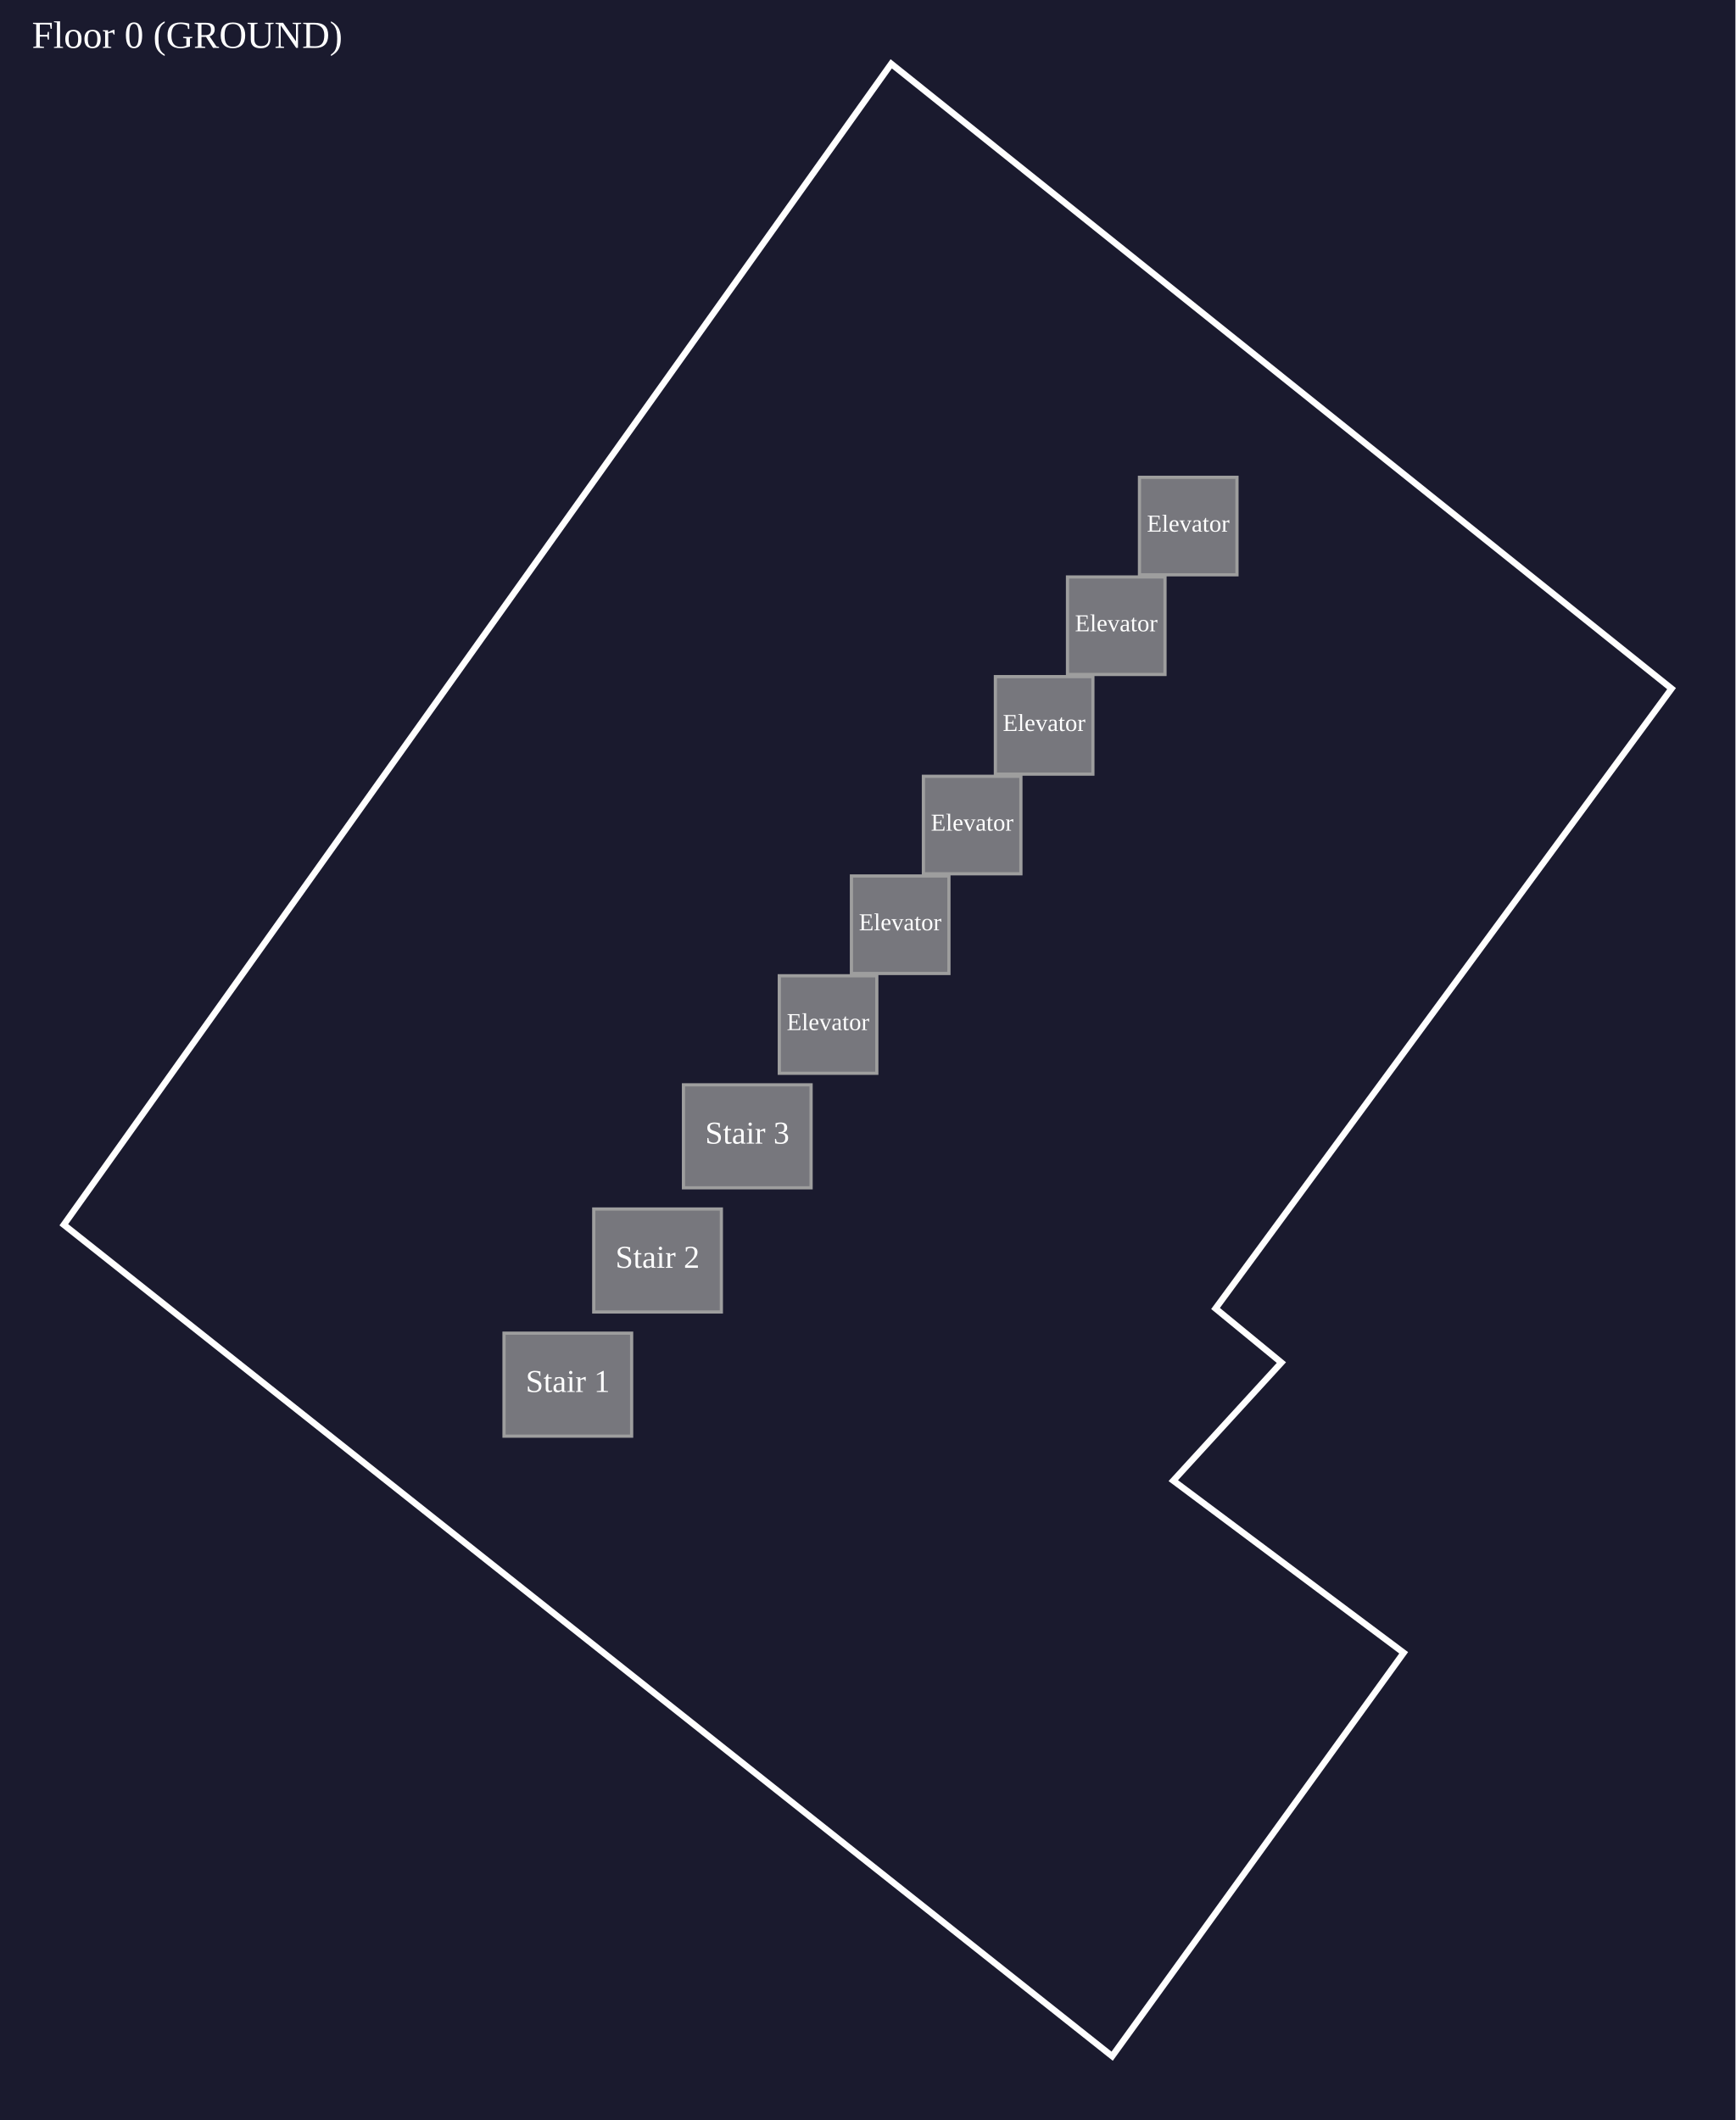
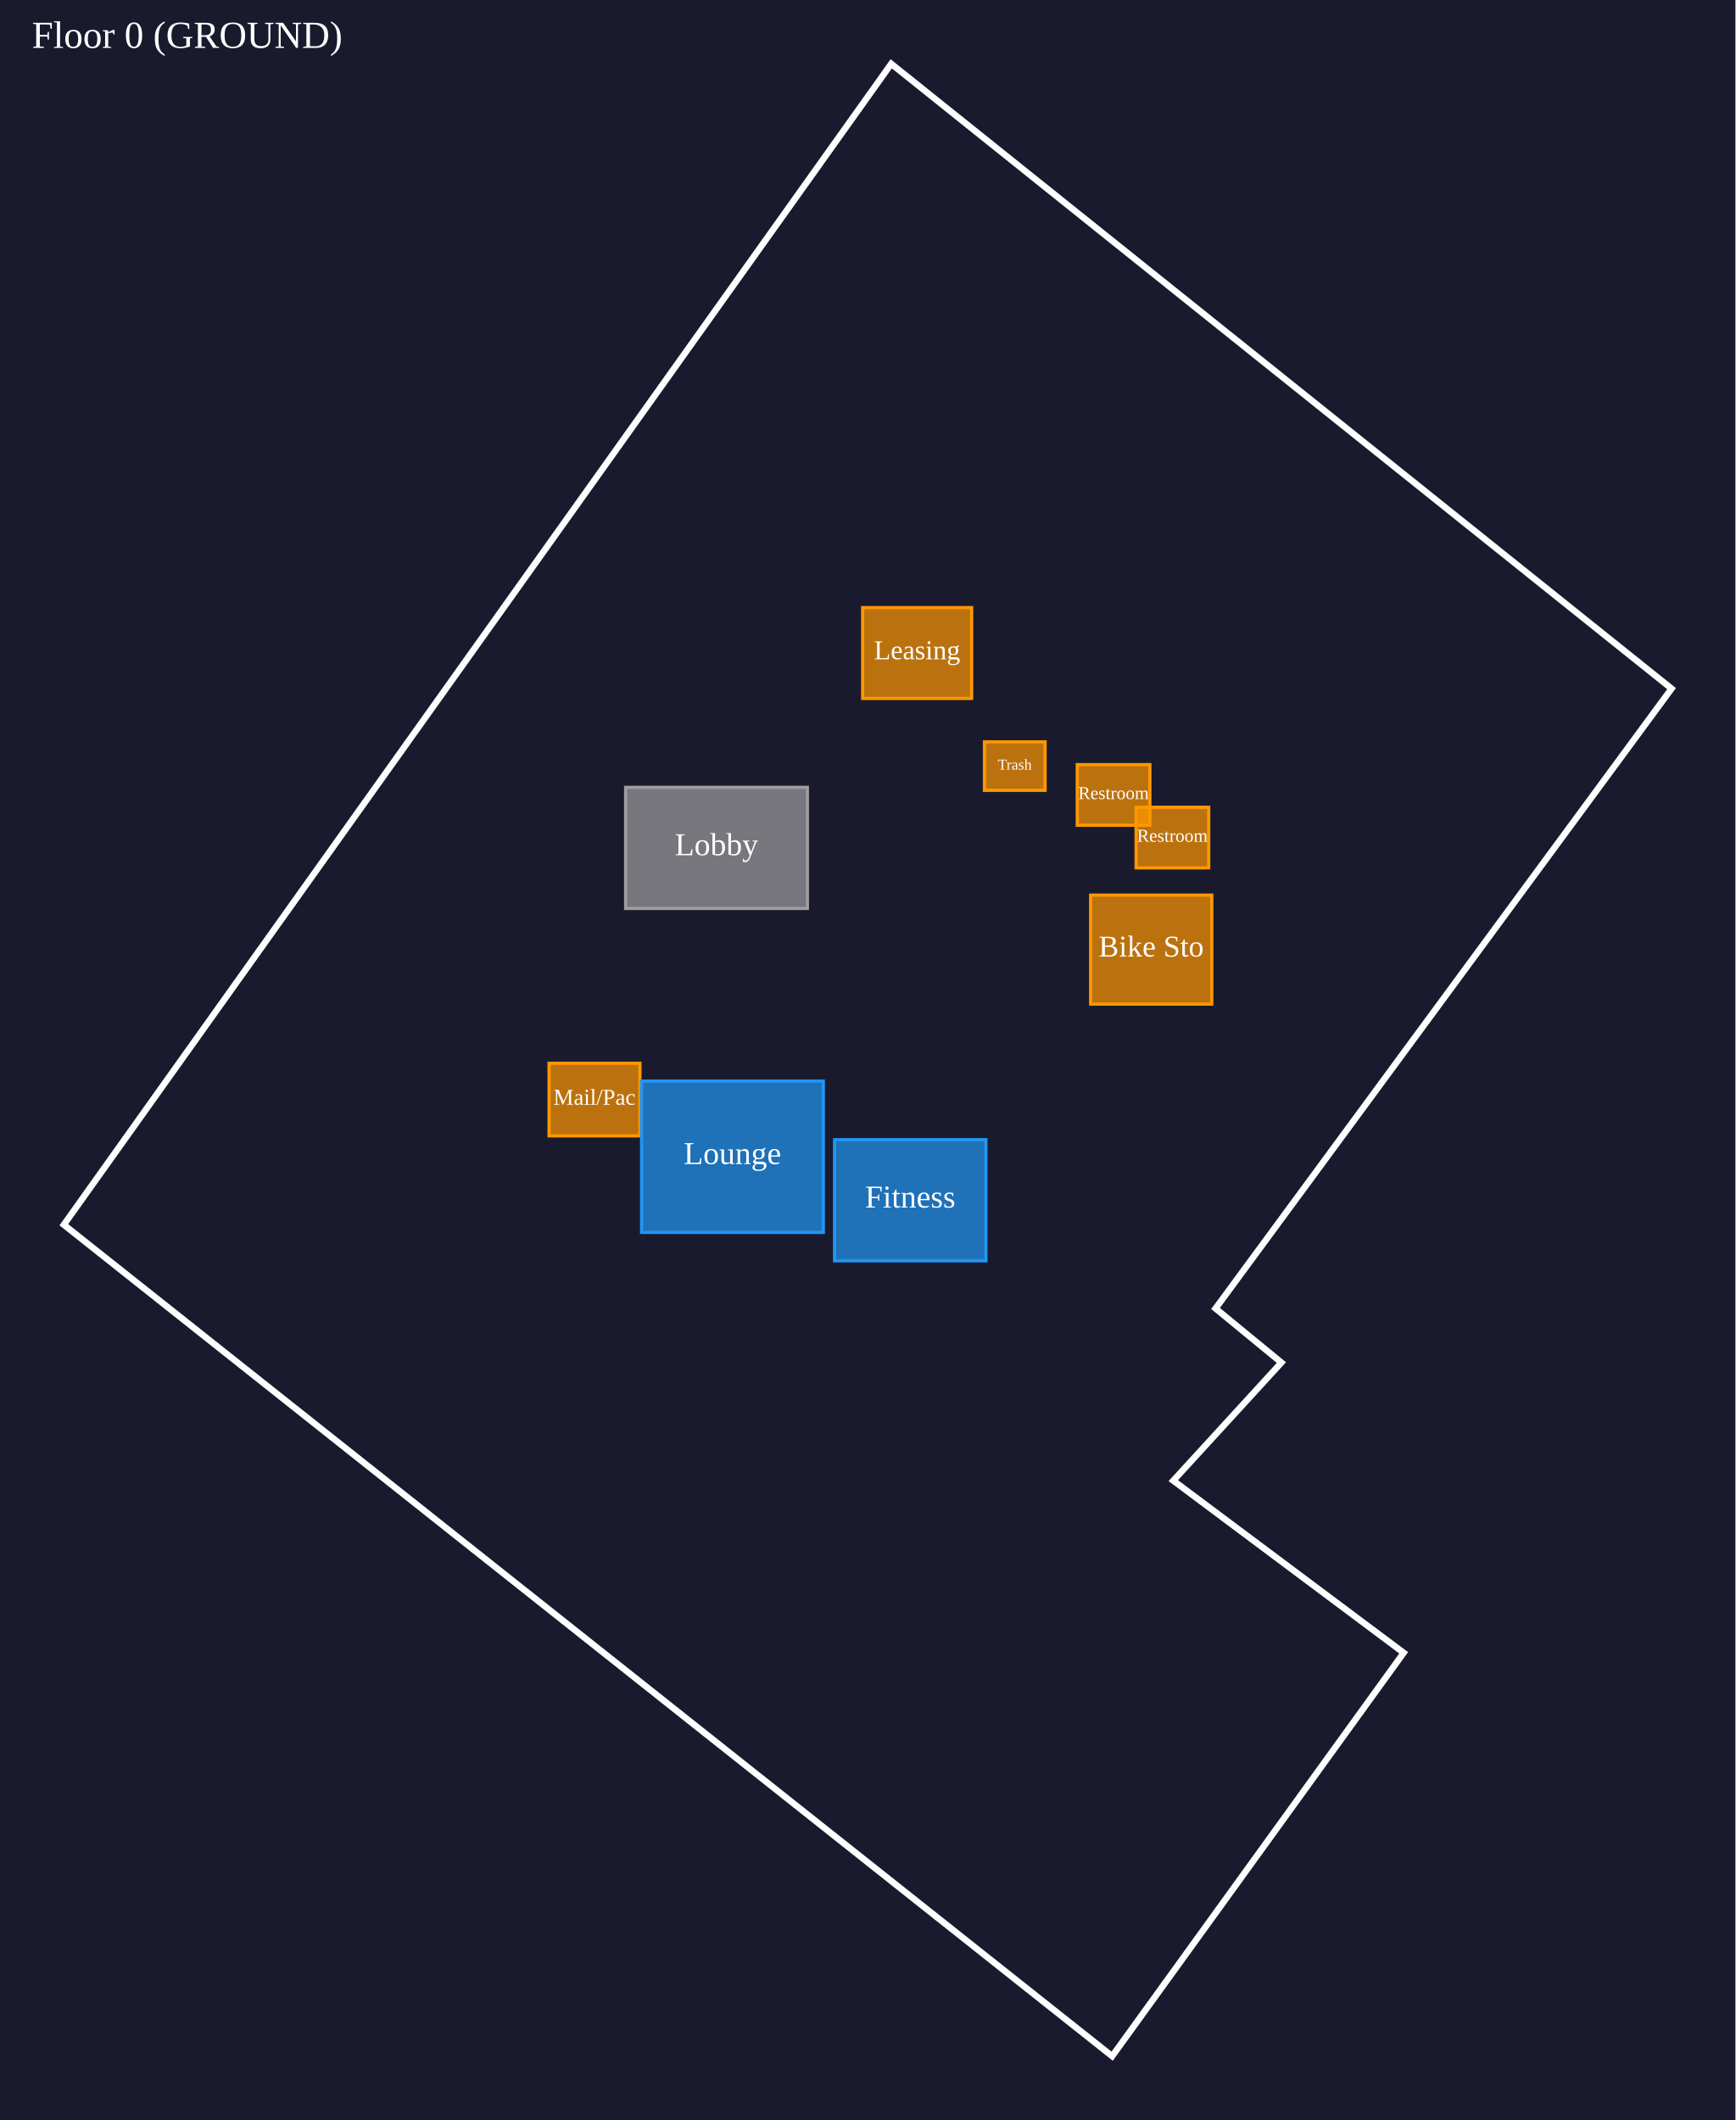
<svg xmlns="http://www.w3.org/2000/svg" width="543.88" height="664.48" viewBox="0 0 543.88 664.48">
  <rect width="100%" height="100%" fill="#1a1a2e" />
  <path d="M 20 383.88 L 348.56 644.48 L 439.92 518.04 L 367.72 464.08 L 401.6 427.08 L 380.96 410.12 L 523.88 215.84 L 279.32 20 Z" fill="none" stroke="#fff" stroke-width="2" />
-   <rect x="157.96" y="417.86" width="40" height="32.28" fill="#9E9E9E" fill-opacity="0.7" stroke="#9E9E9E" stroke-width="1" />
-   <text x="177.96" y="434" font-size="10" fill="white" text-anchor="middle" dominant-baseline="middle">Stair 1</text>
-   <rect x="186.08" y="378.94" width="40" height="32.28" fill="#9E9E9E" fill-opacity="0.7" stroke="#9E9E9E" stroke-width="1" />
-   <text x="206.08" y="395.08" font-size="10" fill="white" text-anchor="middle" dominant-baseline="middle">Stair 2</text>
-   <rect x="214.2" y="340.02" width="40" height="32.28" fill="#9E9E9E" fill-opacity="0.7" stroke="#9E9E9E" stroke-width="1" />
-   <text x="234.2" y="356.16" font-size="10" fill="white" text-anchor="middle" dominant-baseline="middle">Stair 3</text>
-   <rect x="244.24" y="305.84" width="30.56" height="30.56" fill="#9E9E9E" fill-opacity="0.7" stroke="#9E9E9E" stroke-width="1" />
-   <text x="259.52" y="321.12" font-size="7.64" fill="white" text-anchor="middle" dominant-baseline="middle">Elevator</text>
-   <rect x="266.84" y="274.56" width="30.56" height="30.56" fill="#9E9E9E" fill-opacity="0.7" stroke="#9E9E9E" stroke-width="1" />
-   <text x="282.12" y="289.84" font-size="7.64" fill="white" text-anchor="middle" dominant-baseline="middle">Elevator</text>
-   <rect x="289.4" y="243.32" width="30.56" height="30.56" fill="#9E9E9E" fill-opacity="0.7" stroke="#9E9E9E" stroke-width="1" />
-   <text x="304.68" y="258.6" font-size="7.64" fill="white" text-anchor="middle" dominant-baseline="middle">Elevator</text>
-   <rect x="311.96" y="212.08" width="30.56" height="30.56" fill="#9E9E9E" fill-opacity="0.7" stroke="#9E9E9E" stroke-width="1" />
-   <text x="327.24" y="227.36" font-size="7.64" fill="white" text-anchor="middle" dominant-baseline="middle">Elevator</text>
-   <rect x="334.56" y="180.84" width="30.56" height="30.56" fill="#9E9E9E" fill-opacity="0.7" stroke="#9E9E9E" stroke-width="1" />
-   <text x="349.84" y="196.12" font-size="7.64" fill="white" text-anchor="middle" dominant-baseline="middle">Elevator</text>
-   <rect x="357.12" y="149.6" width="30.56" height="30.56" fill="#9E9E9E" fill-opacity="0.7" stroke="#9E9E9E" stroke-width="1" />
-   <text x="372.4" y="164.88" font-size="7.64" fill="white" text-anchor="middle" dominant-baseline="middle">Elevator</text>
+   <rect x="196.08" y="246.78" width="56.96" height="37.96" fill="#9E9E9E" fill-opacity="0.7" stroke="#9E9E9E" stroke-width="1" />
+   <text x="224.56" y="265.76" font-size="10" fill="white" text-anchor="middle" dominant-baseline="middle">Lobby</text>
+   <rect x="270.36" y="190.44" width="34.16" height="28.48" fill="#FF9800" fill-opacity="0.7" stroke="#FF9800" stroke-width="1" />
+   <text x="287.44" y="204.68" font-size="8.54" fill="white" text-anchor="middle" dominant-baseline="middle">Leasing</text>
+   <rect x="172.08" y="333.26" width="28.48" height="22.76" fill="#FF9800" fill-opacity="0.7" stroke="#FF9800" stroke-width="1" />
+   <text x="186.32" y="344.64" font-size="7.12" fill="white" text-anchor="middle" dominant-baseline="middle">Mail/Pac</text>
+   <rect x="201.08" y="338.84" width="56.96" height="47.44" fill="#2196F3" fill-opacity="0.7" stroke="#2196F3" stroke-width="1" />
+   <text x="229.56" y="362.56" font-size="10" fill="white" text-anchor="middle" dominant-baseline="middle">Lounge</text>
+   <rect x="261.56" y="357.22" width="47.44" height="37.96" fill="#2196F3" fill-opacity="0.7" stroke="#2196F3" stroke-width="1" />
+   <text x="285.28" y="376.2" font-size="10" fill="white" text-anchor="middle" dominant-baseline="middle">Fitness</text>
+   <rect x="337.62" y="239.66" width="22.76" height="19" fill="#FF9800" fill-opacity="0.7" stroke="#FF9800" stroke-width="1" />
+   <text x="349" y="249.16" font-size="5.69" fill="white" text-anchor="middle" dominant-baseline="middle">Restroom</text>
+   <rect x="356.06" y="253.02" width="22.76" height="19" fill="#FF9800" fill-opacity="0.7" stroke="#FF9800" stroke-width="1" />
+   <text x="367.44" y="262.52" font-size="5.69" fill="white" text-anchor="middle" dominant-baseline="middle">Restroom</text>
+   <rect x="308.54" y="232.52" width="19" height="15.2" fill="#FF9800" fill-opacity="0.7" stroke="#FF9800" stroke-width="1" />
+   <text x="318.04" y="240.12" font-size="4.75" fill="white" text-anchor="middle" dominant-baseline="middle">Trash</text>
+   <rect x="341.82" y="280.56" width="37.96" height="34.16" fill="#FF9800" fill-opacity="0.7" stroke="#FF9800" stroke-width="1" />
+   <text x="360.8" y="297.64" font-size="9.49" fill="white" text-anchor="middle" dominant-baseline="middle">Bike Sto</text>
  <text x="10" y="15" font-size="12" fill="white">Floor 0 (GROUND)</text>
</svg>
